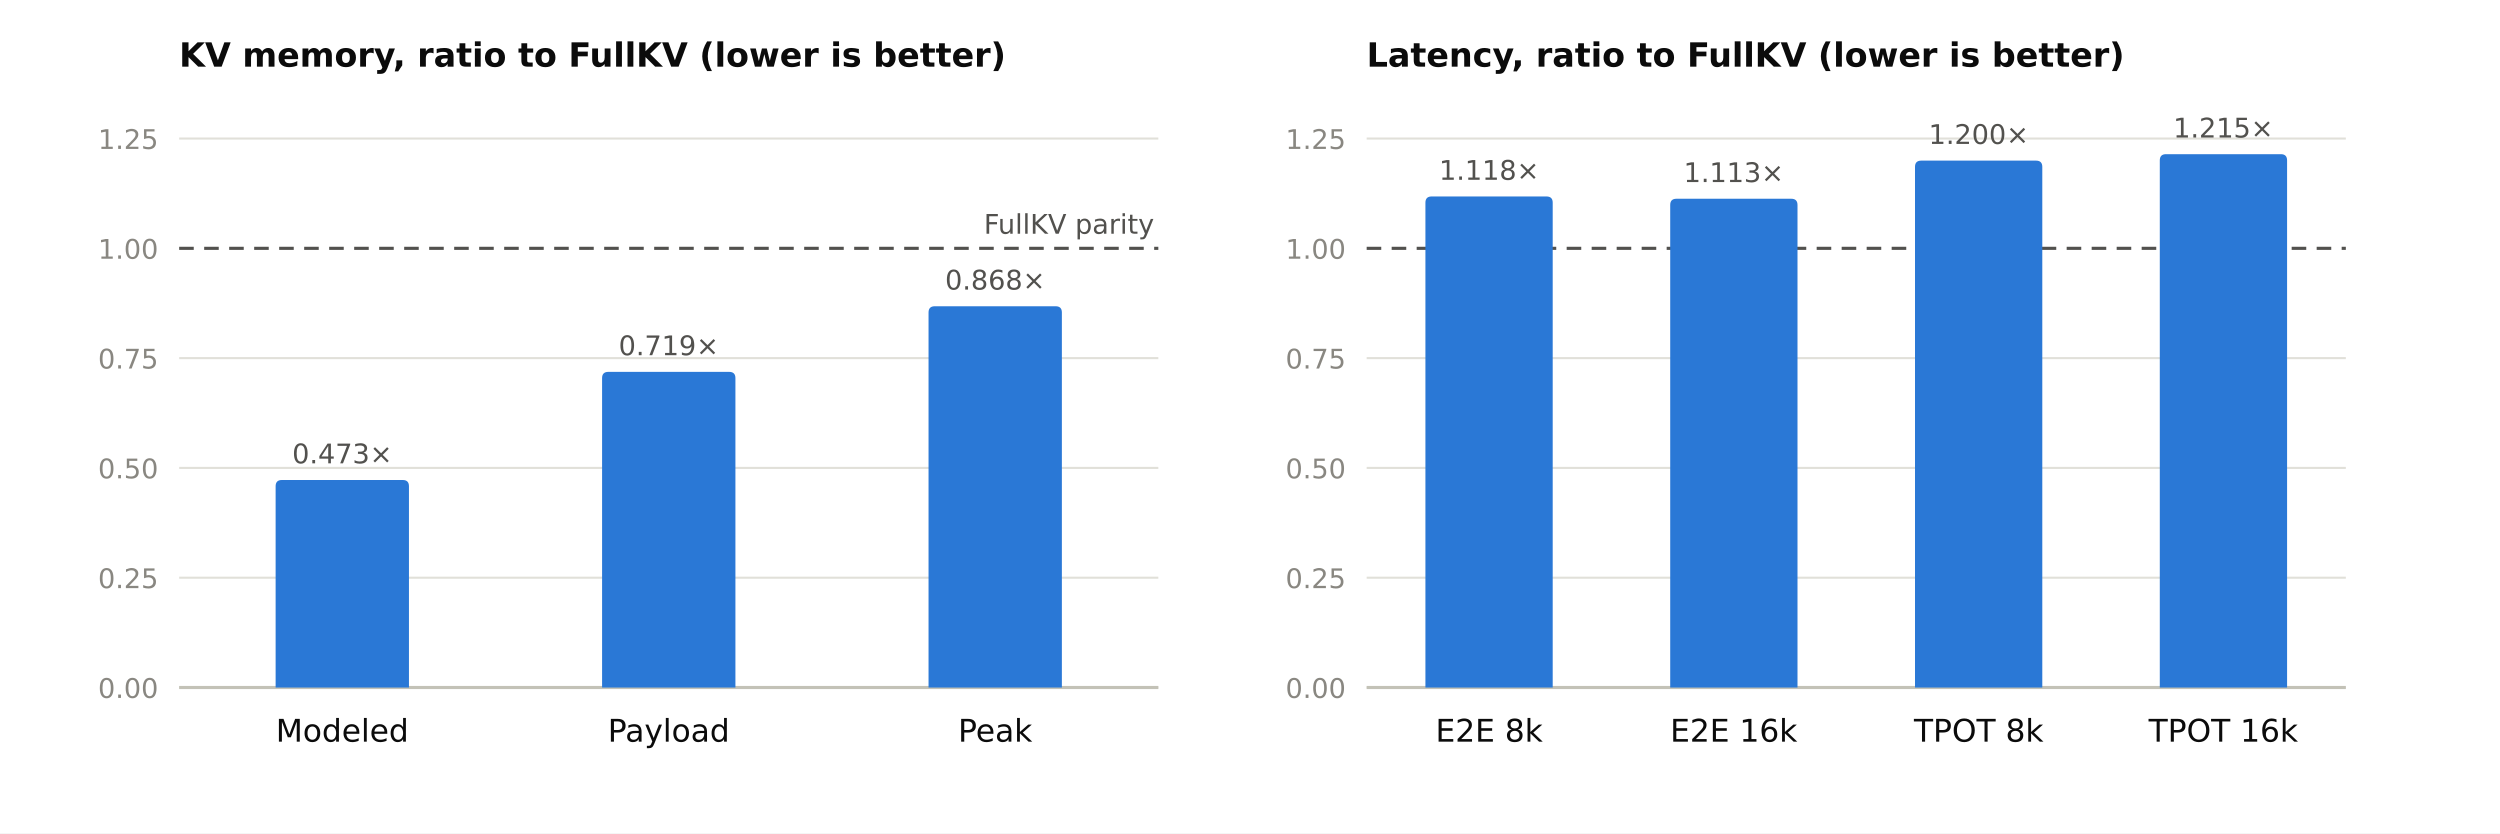
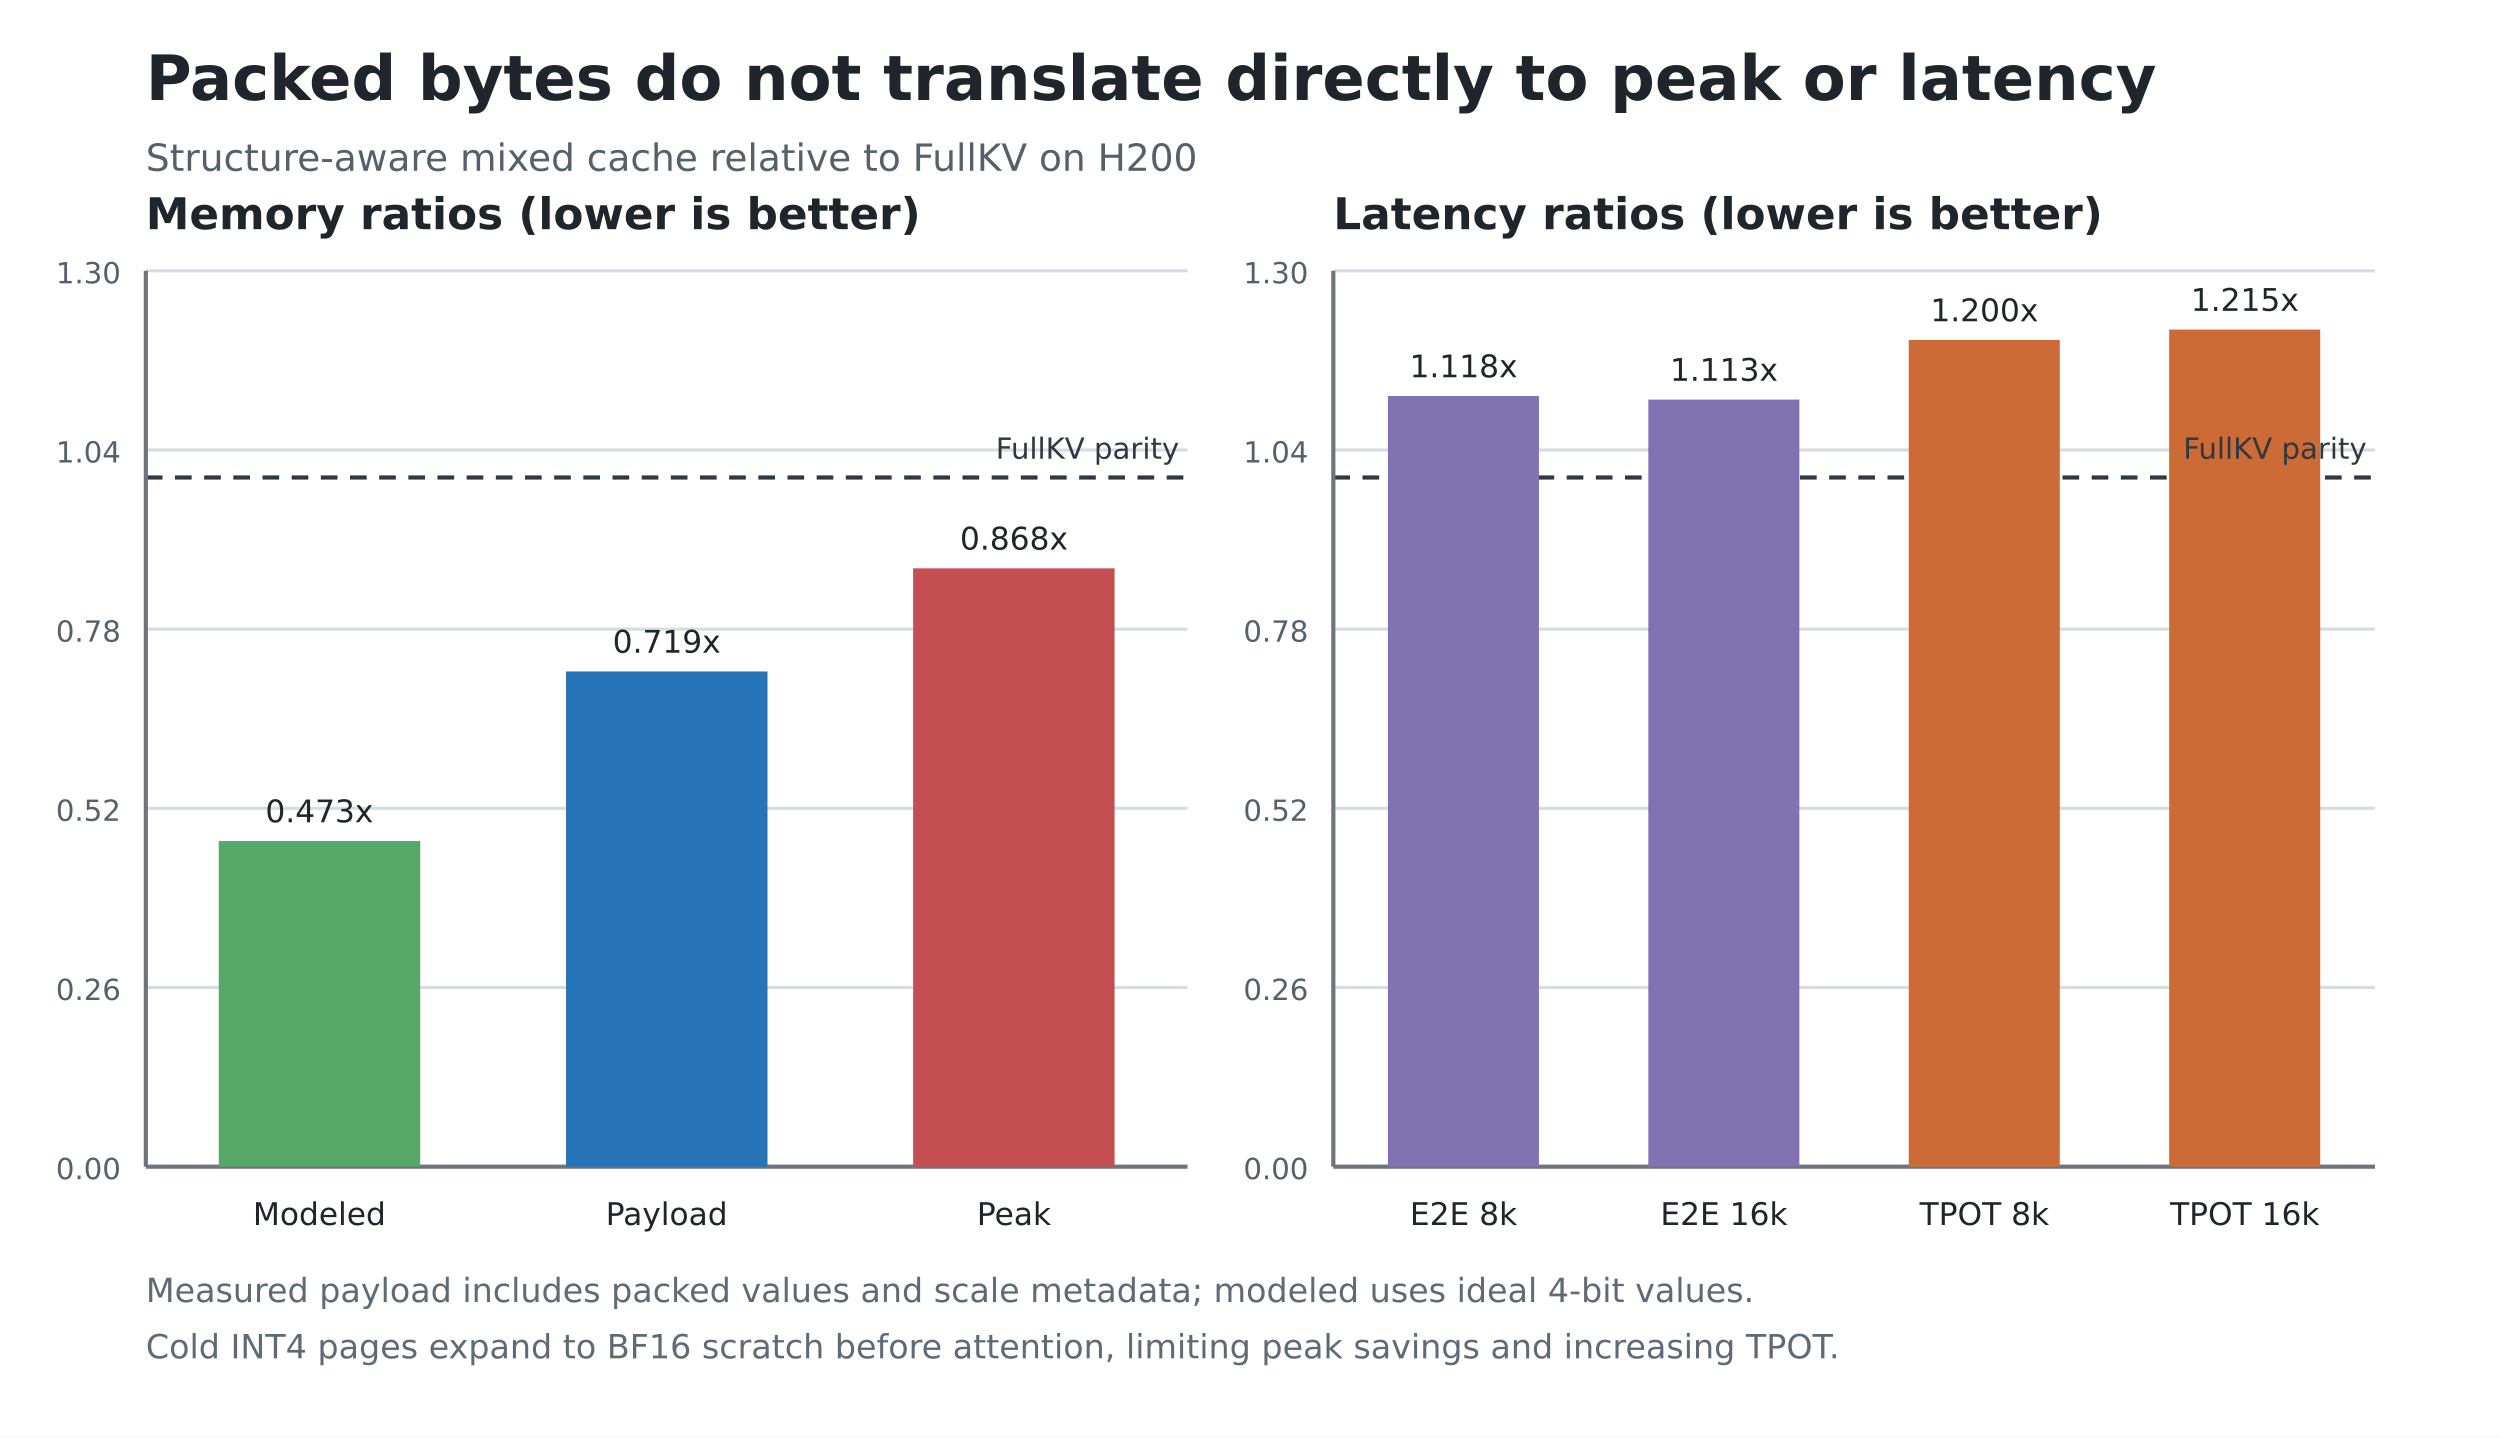
- <svg xmlns="http://www.w3.org/2000/svg" width="1200" height="400" viewBox="0 0 1200 400" role="img" aria-labelledby="title">
+ <svg xmlns="http://www.w3.org/2000/svg" width="1200" height="690" viewBox="0 0 1200 690" role="img" aria-labelledby="title">
  <defs>
    <marker id="arrowhead" markerWidth="10" markerHeight="7" refX="9" refY="3.5" orient="auto">
-       <polygon points="0 0, 10 3.5, 0 7" fill="#52514E" />
+       <polygon points="0 0, 10 3.5, 0 7" fill="#4E5964" />
    </marker>
  </defs>
-   <rect x="0.0" y="0.0" width="1200.0" height="400.0" fill="#FFFFFF" stroke="none" stroke-width="1" />
-   <text x="86.0" y="32.0" text-anchor="start" font-family="DejaVu Sans,Arial,sans-serif" font-size="16" font-weight="600" fill="#0B0B0B">KV memory, ratio to FullKV (lower is better)</text>
-   <line x1="86.0" y1="330.0" x2="556.0" y2="330.0" stroke="#E1E0D9" stroke-width="1.0" />
-   <text x="76.0" y="335.0" text-anchor="end" font-family="DejaVu Sans,Arial,sans-serif" font-size="13" font-weight="400" fill="#898781">0.00</text>
-   <line x1="86.0" y1="277.3" x2="556.0" y2="277.3" stroke="#E1E0D9" stroke-width="1.0" />
-   <text x="76.0" y="282.3" text-anchor="end" font-family="DejaVu Sans,Arial,sans-serif" font-size="13" font-weight="400" fill="#898781">0.25</text>
-   <line x1="86.0" y1="224.6" x2="556.0" y2="224.6" stroke="#E1E0D9" stroke-width="1.0" />
-   <text x="76.0" y="229.6" text-anchor="end" font-family="DejaVu Sans,Arial,sans-serif" font-size="13" font-weight="400" fill="#898781">0.50</text>
-   <line x1="86.0" y1="171.9" x2="556.0" y2="171.9" stroke="#E1E0D9" stroke-width="1.0" />
-   <text x="76.0" y="176.9" text-anchor="end" font-family="DejaVu Sans,Arial,sans-serif" font-size="13" font-weight="400" fill="#898781">0.75</text>
-   <line x1="86.0" y1="66.5" x2="556.0" y2="66.5" stroke="#E1E0D9" stroke-width="1.0" />
-   <text x="76.0" y="71.5" text-anchor="end" font-family="DejaVu Sans,Arial,sans-serif" font-size="13" font-weight="400" fill="#898781">1.25</text>
-   <line x1="86.0" y1="119.2" x2="556.0" y2="119.2" stroke="#52514E" stroke-width="1.5" stroke-dasharray="7 5" />
-   <text x="554.0" y="112.2" text-anchor="end" font-family="DejaVu Sans,Arial,sans-serif" font-size="13" font-weight="400" fill="#52514E">FullKV parity</text>
-   <text x="76.0" y="124.2" text-anchor="end" font-family="DejaVu Sans,Arial,sans-serif" font-size="13" font-weight="400" fill="#898781">1.00</text>
-   <line x1="86.0" y1="330.0" x2="556.0" y2="330.0" stroke="#C3C2B7" stroke-width="1.5" />
-   <path d="M132.3,330.0 L132.3,233.4 Q132.3,230.4 135.3,230.4 L193.3,230.4 Q196.3,230.4 196.3,233.4 L196.3,330.0 Z" fill="#2A78D6" />
-   <text x="164.3" y="222.4" text-anchor="middle" font-family="DejaVu Sans,Arial,sans-serif" font-size="13" font-weight="400" fill="#52514E">0.473×</text>
-   <text x="164.3" y="356.0" text-anchor="middle" font-family="DejaVu Sans,Arial,sans-serif" font-size="15" font-weight="400" fill="#0B0B0B">Modeled</text>
-   <path d="M289.0,330.0 L289.0,181.5 Q289.0,178.5 292.0,178.5 L350.0,178.5 Q353.0,178.5 353.0,181.5 L353.0,330.0 Z" fill="#2A78D6" />
-   <text x="321.0" y="170.5" text-anchor="middle" font-family="DejaVu Sans,Arial,sans-serif" font-size="13" font-weight="400" fill="#52514E">0.719×</text>
-   <text x="321.0" y="356.0" text-anchor="middle" font-family="DejaVu Sans,Arial,sans-serif" font-size="15" font-weight="400" fill="#0B0B0B">Payload</text>
-   <path d="M445.7,330.0 L445.7,150.0 Q445.7,147.0 448.7,147.0 L506.7,147.0 Q509.7,147.0 509.7,150.0 L509.7,330.0 Z" fill="#2A78D6" />
-   <text x="477.7" y="139.0" text-anchor="middle" font-family="DejaVu Sans,Arial,sans-serif" font-size="13" font-weight="400" fill="#52514E">0.868×</text>
-   <text x="477.7" y="356.0" text-anchor="middle" font-family="DejaVu Sans,Arial,sans-serif" font-size="15" font-weight="400" fill="#0B0B0B">Peak</text>
-   <text x="656.0" y="32.0" text-anchor="start" font-family="DejaVu Sans,Arial,sans-serif" font-size="16" font-weight="600" fill="#0B0B0B">Latency, ratio to FullKV (lower is better)</text>
-   <line x1="656.0" y1="330.0" x2="1126.0" y2="330.0" stroke="#E1E0D9" stroke-width="1.0" />
-   <text x="646.0" y="335.0" text-anchor="end" font-family="DejaVu Sans,Arial,sans-serif" font-size="13" font-weight="400" fill="#898781">0.00</text>
-   <line x1="656.0" y1="277.3" x2="1126.0" y2="277.3" stroke="#E1E0D9" stroke-width="1.0" />
-   <text x="646.0" y="282.3" text-anchor="end" font-family="DejaVu Sans,Arial,sans-serif" font-size="13" font-weight="400" fill="#898781">0.25</text>
-   <line x1="656.0" y1="224.6" x2="1126.0" y2="224.6" stroke="#E1E0D9" stroke-width="1.0" />
-   <text x="646.0" y="229.6" text-anchor="end" font-family="DejaVu Sans,Arial,sans-serif" font-size="13" font-weight="400" fill="#898781">0.50</text>
-   <line x1="656.0" y1="171.9" x2="1126.0" y2="171.9" stroke="#E1E0D9" stroke-width="1.0" />
-   <text x="646.0" y="176.9" text-anchor="end" font-family="DejaVu Sans,Arial,sans-serif" font-size="13" font-weight="400" fill="#898781">0.75</text>
-   <line x1="656.0" y1="66.5" x2="1126.0" y2="66.5" stroke="#E1E0D9" stroke-width="1.0" />
-   <text x="646.0" y="71.5" text-anchor="end" font-family="DejaVu Sans,Arial,sans-serif" font-size="13" font-weight="400" fill="#898781">1.25</text>
-   <line x1="656.0" y1="119.2" x2="1126.0" y2="119.2" stroke="#52514E" stroke-width="1.5" stroke-dasharray="7 5" />
-   <text x="646.0" y="124.2" text-anchor="end" font-family="DejaVu Sans,Arial,sans-serif" font-size="13" font-weight="400" fill="#898781">1.00</text>
-   <line x1="656.0" y1="330.0" x2="1126.0" y2="330.0" stroke="#C3C2B7" stroke-width="1.5" />
-   <path d="M684.2,330.0 L684.2,97.3 Q684.2,94.3 687.2,94.3 L742.3,94.3 Q745.3,94.3 745.3,97.3 L745.3,330.0 Z" fill="#2A78D6" />
-   <text x="714.8" y="86.3" text-anchor="middle" font-family="DejaVu Sans,Arial,sans-serif" font-size="13" font-weight="400" fill="#52514E">1.118×</text>
-   <text x="714.8" y="356.0" text-anchor="middle" font-family="DejaVu Sans,Arial,sans-serif" font-size="15" font-weight="400" fill="#0B0B0B">E2E 8k</text>
-   <path d="M801.7,330.0 L801.7,98.4 Q801.7,95.4 804.7,95.4 L859.8,95.4 Q862.8,95.4 862.8,98.4 L862.8,330.0 Z" fill="#2A78D6" />
-   <text x="832.2" y="87.4" text-anchor="middle" font-family="DejaVu Sans,Arial,sans-serif" font-size="13" font-weight="400" fill="#52514E">1.113×</text>
-   <text x="832.2" y="356.0" text-anchor="middle" font-family="DejaVu Sans,Arial,sans-serif" font-size="15" font-weight="400" fill="#0B0B0B">E2E 16k</text>
-   <path d="M919.2,330.0 L919.2,80.1 Q919.2,77.1 922.2,77.1 L977.3,77.1 Q980.3,77.1 980.3,80.1 L980.3,330.0 Z" fill="#2A78D6" />
-   <text x="949.8" y="69.1" text-anchor="middle" font-family="DejaVu Sans,Arial,sans-serif" font-size="13" font-weight="400" fill="#52514E">1.200×</text>
-   <text x="949.8" y="356.0" text-anchor="middle" font-family="DejaVu Sans,Arial,sans-serif" font-size="15" font-weight="400" fill="#0B0B0B">TPOT 8k</text>
-   <path d="M1036.7,330.0 L1036.7,77.0 Q1036.7,74.0 1039.7,74.0 L1094.8,74.0 Q1097.8,74.0 1097.8,77.0 L1097.8,330.0 Z" fill="#2A78D6" />
-   <text x="1067.2" y="66.0" text-anchor="middle" font-family="DejaVu Sans,Arial,sans-serif" font-size="13" font-weight="400" fill="#52514E">1.215×</text>
-   <text x="1067.2" y="356.0" text-anchor="middle" font-family="DejaVu Sans,Arial,sans-serif" font-size="15" font-weight="400" fill="#0B0B0B">TPOT 16k</text>
+   <rect x="0.0" y="0.0" width="1200.0" height="690.0" fill="#FFFFFF" stroke="none" />
+   <text x="70.0" y="48.0" text-anchor="start" font-family="DejaVu Sans,Arial,sans-serif" font-size="30" font-weight="700" fill="#20252B">Packed bytes do not translate directly to peak or latency</text>
+   <text x="70.0" y="82.0" text-anchor="start" font-family="DejaVu Sans,Arial,sans-serif" font-size="18" font-weight="400" fill="#56606B">Structure-aware mixed cache relative to FullKV on H200</text>
+   <text x="70.0" y="110.0" text-anchor="start" font-family="DejaVu Sans,Arial,sans-serif" font-size="21" font-weight="700" fill="#20252B">Memory ratios (lower is better)</text>
+   <line x1="70.0" y1="560.0" x2="570.0" y2="560.0" stroke="#D7DCE1" stroke-width="1.5" />
+   <text x="58.0" y="566.0" text-anchor="end" font-family="DejaVu Sans,Arial,sans-serif" font-size="14" font-weight="400" fill="#56606B">0.00</text>
+   <line x1="70.0" y1="474.0" x2="570.0" y2="474.0" stroke="#D7DCE1" stroke-width="1.5" />
+   <text x="58.0" y="480.0" text-anchor="end" font-family="DejaVu Sans,Arial,sans-serif" font-size="14" font-weight="400" fill="#56606B">0.26</text>
+   <line x1="70.0" y1="388.0" x2="570.0" y2="388.0" stroke="#D7DCE1" stroke-width="1.5" />
+   <text x="58.0" y="394.0" text-anchor="end" font-family="DejaVu Sans,Arial,sans-serif" font-size="14" font-weight="400" fill="#56606B">0.52</text>
+   <line x1="70.0" y1="302.0" x2="570.0" y2="302.0" stroke="#D7DCE1" stroke-width="1.5" />
+   <text x="58.0" y="308.0" text-anchor="end" font-family="DejaVu Sans,Arial,sans-serif" font-size="14" font-weight="400" fill="#56606B">0.78</text>
+   <line x1="70.0" y1="216.0" x2="570.0" y2="216.0" stroke="#D7DCE1" stroke-width="1.5" />
+   <text x="58.0" y="222.0" text-anchor="end" font-family="DejaVu Sans,Arial,sans-serif" font-size="14" font-weight="400" fill="#56606B">1.04</text>
+   <line x1="70.0" y1="130.0" x2="570.0" y2="130.0" stroke="#D7DCE1" stroke-width="1.5" />
+   <text x="58.0" y="136.0" text-anchor="end" font-family="DejaVu Sans,Arial,sans-serif" font-size="14" font-weight="400" fill="#56606B">1.30</text>
+   <line x1="70.0" y1="229.2" x2="570.0" y2="229.2" stroke="#303840" stroke-width="2" stroke-dasharray="8 6" />
+   <line x1="70.0" y1="130.0" x2="70.0" y2="560.0" stroke="#6D747C" stroke-width="2" />
+   <line x1="70.0" y1="560.0" x2="570.0" y2="560.0" stroke="#6D747C" stroke-width="2" />
+   <rect x="105.0" y="403.7" width="96.7" height="156.3" fill="#55A868" stroke="none" />
+   <text x="153.3" y="394.7" text-anchor="middle" font-family="DejaVu Sans,Arial,sans-serif" font-size="15" font-weight="400" fill="#20252B">0.473x</text>
+   <text x="153.3" y="588.0" text-anchor="middle" font-family="DejaVu Sans,Arial,sans-serif" font-size="15" font-weight="400" fill="#20252B">Modeled</text>
+   <rect x="271.7" y="322.3" width="96.7" height="237.7" fill="#2673B8" stroke="none" />
+   <text x="320.0" y="313.3" text-anchor="middle" font-family="DejaVu Sans,Arial,sans-serif" font-size="15" font-weight="400" fill="#20252B">0.719x</text>
+   <text x="320.0" y="588.0" text-anchor="middle" font-family="DejaVu Sans,Arial,sans-serif" font-size="15" font-weight="400" fill="#20252B">Payload</text>
+   <rect x="438.3" y="272.8" width="96.7" height="287.2" fill="#C44E52" stroke="none" />
+   <text x="486.7" y="263.8" text-anchor="middle" font-family="DejaVu Sans,Arial,sans-serif" font-size="15" font-weight="400" fill="#20252B">0.868x</text>
+   <text x="486.7" y="588.0" text-anchor="middle" font-family="DejaVu Sans,Arial,sans-serif" font-size="15" font-weight="400" fill="#20252B">Peak</text>
+   <text x="566.0" y="220.2" text-anchor="end" font-family="DejaVu Sans,Arial,sans-serif" font-size="14" font-weight="400" fill="#303840">FullKV parity</text>
+   <text x="640.0" y="110.0" text-anchor="start" font-family="DejaVu Sans,Arial,sans-serif" font-size="21" font-weight="700" fill="#20252B">Latency ratios (lower is better)</text>
+   <line x1="640.0" y1="560.0" x2="1140.0" y2="560.0" stroke="#D7DCE1" stroke-width="1.5" />
+   <text x="628.0" y="566.0" text-anchor="end" font-family="DejaVu Sans,Arial,sans-serif" font-size="14" font-weight="400" fill="#56606B">0.00</text>
+   <line x1="640.0" y1="474.0" x2="1140.0" y2="474.0" stroke="#D7DCE1" stroke-width="1.5" />
+   <text x="628.0" y="480.0" text-anchor="end" font-family="DejaVu Sans,Arial,sans-serif" font-size="14" font-weight="400" fill="#56606B">0.26</text>
+   <line x1="640.0" y1="388.0" x2="1140.0" y2="388.0" stroke="#D7DCE1" stroke-width="1.5" />
+   <text x="628.0" y="394.0" text-anchor="end" font-family="DejaVu Sans,Arial,sans-serif" font-size="14" font-weight="400" fill="#56606B">0.52</text>
+   <line x1="640.0" y1="302.0" x2="1140.0" y2="302.0" stroke="#D7DCE1" stroke-width="1.5" />
+   <text x="628.0" y="308.0" text-anchor="end" font-family="DejaVu Sans,Arial,sans-serif" font-size="14" font-weight="400" fill="#56606B">0.78</text>
+   <line x1="640.0" y1="216.0" x2="1140.0" y2="216.0" stroke="#D7DCE1" stroke-width="1.5" />
+   <text x="628.0" y="222.0" text-anchor="end" font-family="DejaVu Sans,Arial,sans-serif" font-size="14" font-weight="400" fill="#56606B">1.04</text>
+   <line x1="640.0" y1="130.0" x2="1140.0" y2="130.0" stroke="#D7DCE1" stroke-width="1.5" />
+   <text x="628.0" y="136.0" text-anchor="end" font-family="DejaVu Sans,Arial,sans-serif" font-size="14" font-weight="400" fill="#56606B">1.30</text>
+   <line x1="640.0" y1="229.2" x2="1140.0" y2="229.2" stroke="#303840" stroke-width="2" stroke-dasharray="8 6" />
+   <line x1="640.0" y1="130.0" x2="640.0" y2="560.0" stroke="#6D747C" stroke-width="2" />
+   <line x1="640.0" y1="560.0" x2="1140.0" y2="560.0" stroke="#6D747C" stroke-width="2" />
+   <rect x="666.2" y="190.1" width="72.5" height="369.9" fill="#8172B2" stroke="none" />
+   <text x="702.5" y="181.1" text-anchor="middle" font-family="DejaVu Sans,Arial,sans-serif" font-size="15" font-weight="400" fill="#20252B">1.118x</text>
+   <text x="702.5" y="588.0" text-anchor="middle" font-family="DejaVu Sans,Arial,sans-serif" font-size="15" font-weight="400" fill="#20252B">E2E 8k</text>
+   <rect x="791.2" y="191.8" width="72.5" height="368.2" fill="#8172B2" stroke="none" />
+   <text x="827.5" y="182.8" text-anchor="middle" font-family="DejaVu Sans,Arial,sans-serif" font-size="15" font-weight="400" fill="#20252B">1.113x</text>
+   <text x="827.5" y="588.0" text-anchor="middle" font-family="DejaVu Sans,Arial,sans-serif" font-size="15" font-weight="400" fill="#20252B">E2E 16k</text>
+   <rect x="916.2" y="163.2" width="72.5" height="396.8" fill="#CC6B35" stroke="none" />
+   <text x="952.5" y="154.2" text-anchor="middle" font-family="DejaVu Sans,Arial,sans-serif" font-size="15" font-weight="400" fill="#20252B">1.200x</text>
+   <text x="952.5" y="588.0" text-anchor="middle" font-family="DejaVu Sans,Arial,sans-serif" font-size="15" font-weight="400" fill="#20252B">TPOT 8k</text>
+   <rect x="1041.2" y="158.2" width="72.5" height="401.8" fill="#CC6B35" stroke="none" />
+   <text x="1077.5" y="149.2" text-anchor="middle" font-family="DejaVu Sans,Arial,sans-serif" font-size="15" font-weight="400" fill="#20252B">1.215x</text>
+   <text x="1077.5" y="588.0" text-anchor="middle" font-family="DejaVu Sans,Arial,sans-serif" font-size="15" font-weight="400" fill="#20252B">TPOT 16k</text>
+   <text x="1136.0" y="220.2" text-anchor="end" font-family="DejaVu Sans,Arial,sans-serif" font-size="14" font-weight="400" fill="#303840">FullKV parity</text>
+   <text x="70.0" y="625.0" text-anchor="start" font-family="DejaVu Sans,Arial,sans-serif" font-size="16" font-weight="400" fill="#606A75">Measured payload includes packed values and scale metadata; modeled uses ideal 4-bit values.</text>
+   <text x="70.0" y="652.0" text-anchor="start" font-family="DejaVu Sans,Arial,sans-serif" font-size="16" font-weight="400" fill="#606A75">Cold INT4 pages expand to BF16 scratch before attention, limiting peak savings and increasing TPOT.</text>
</svg>
